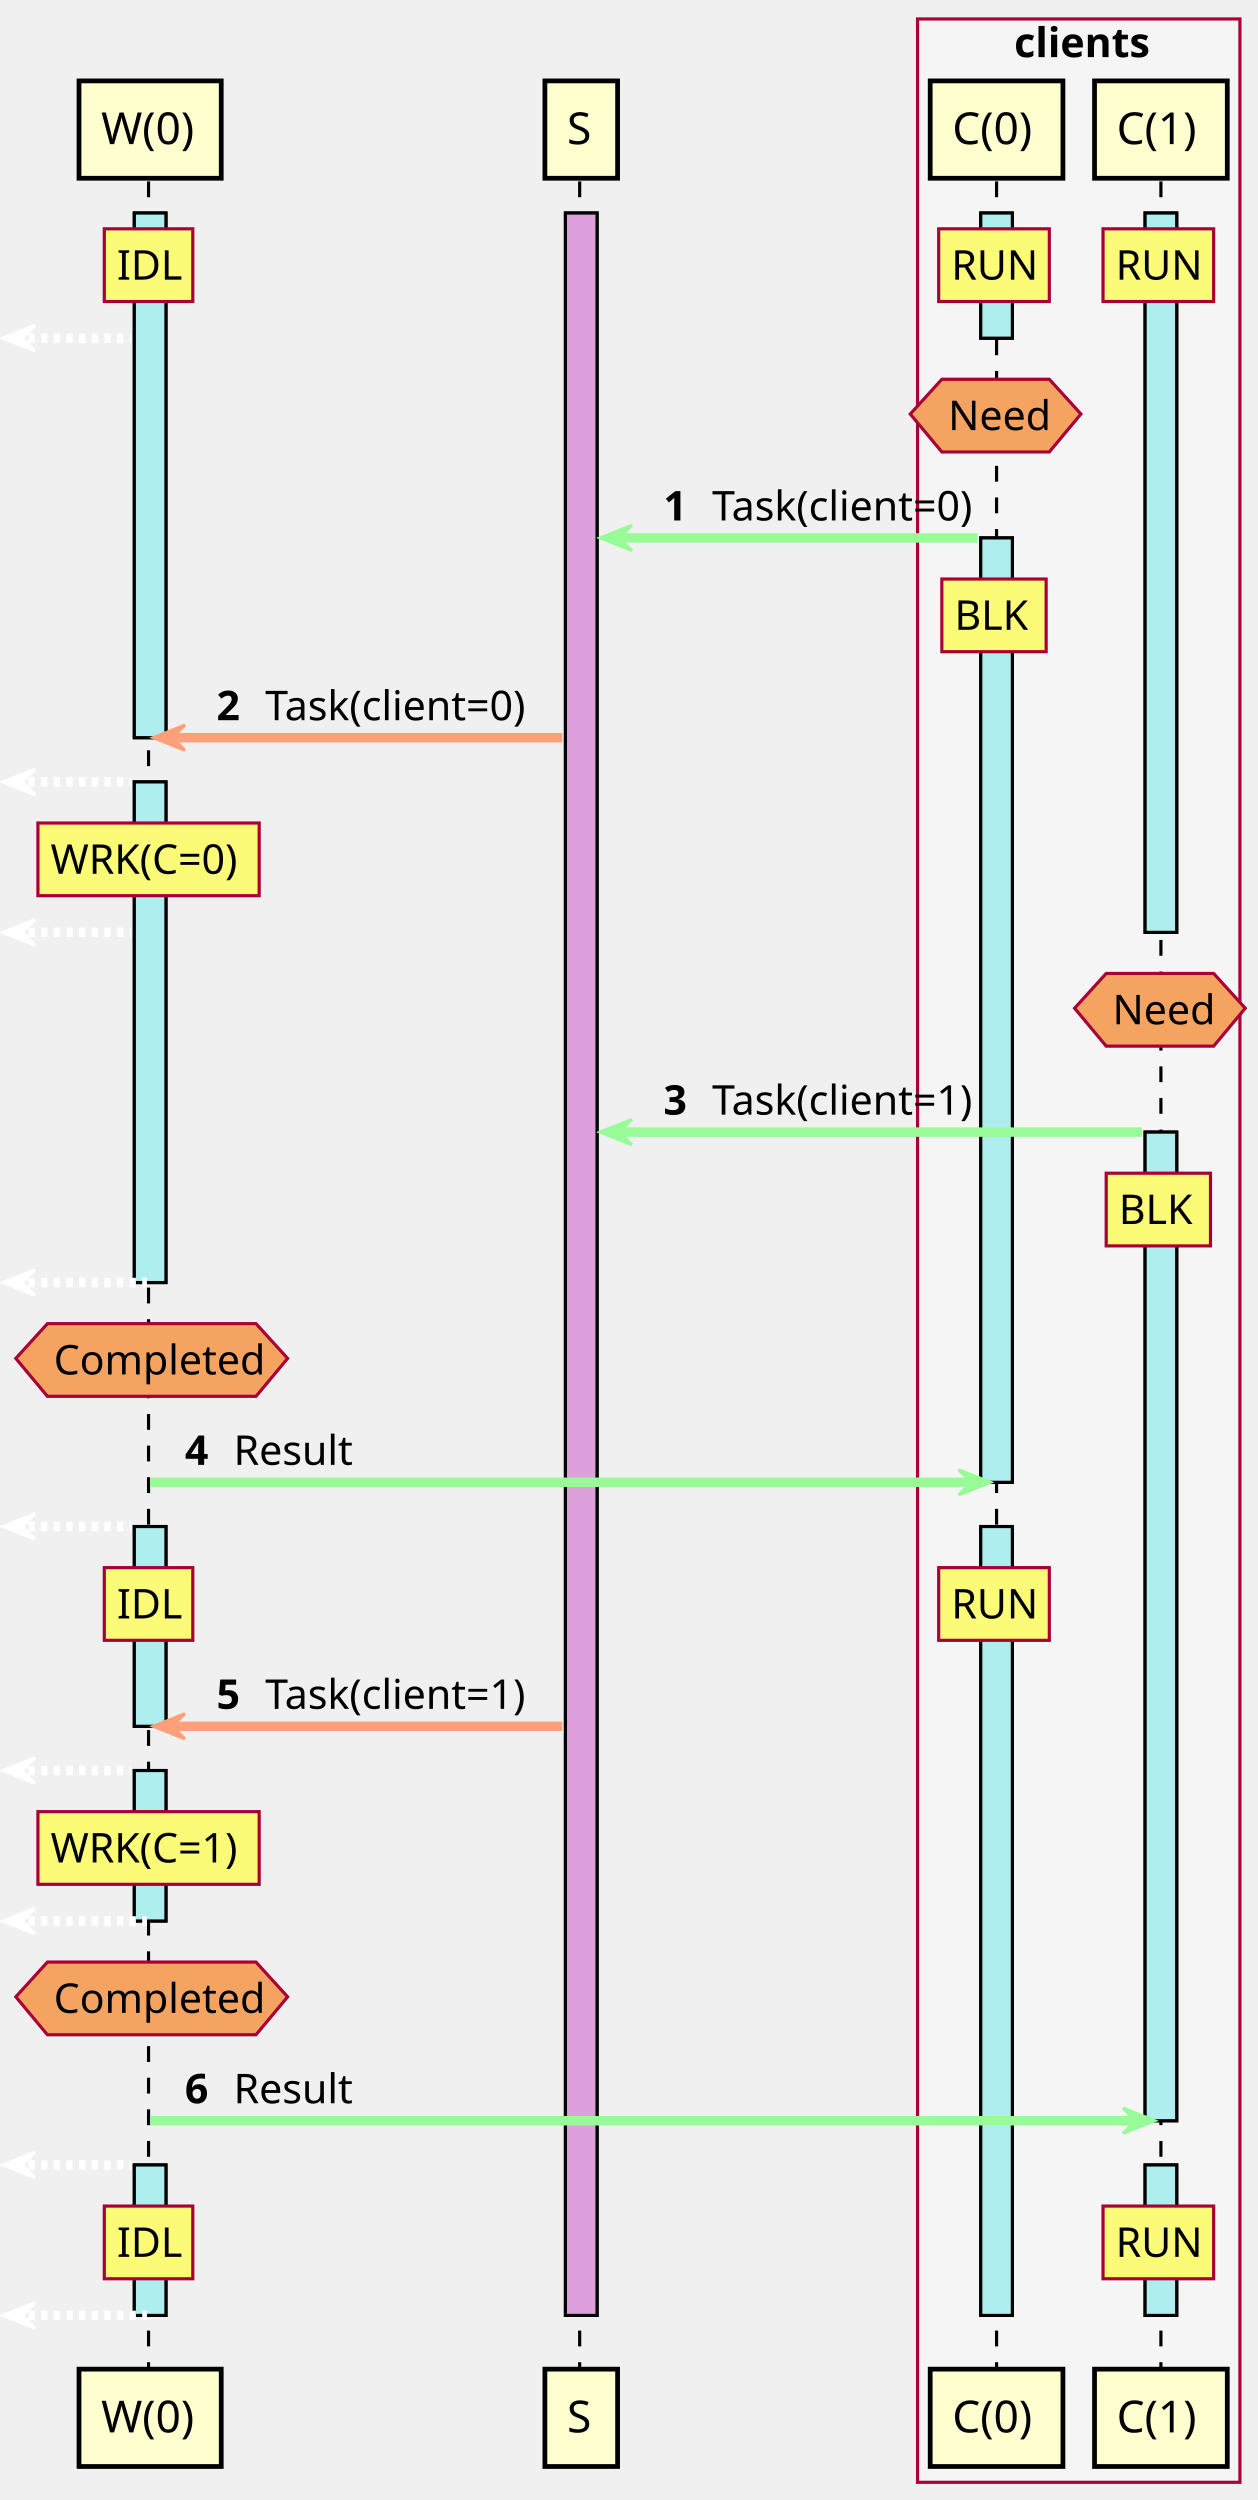
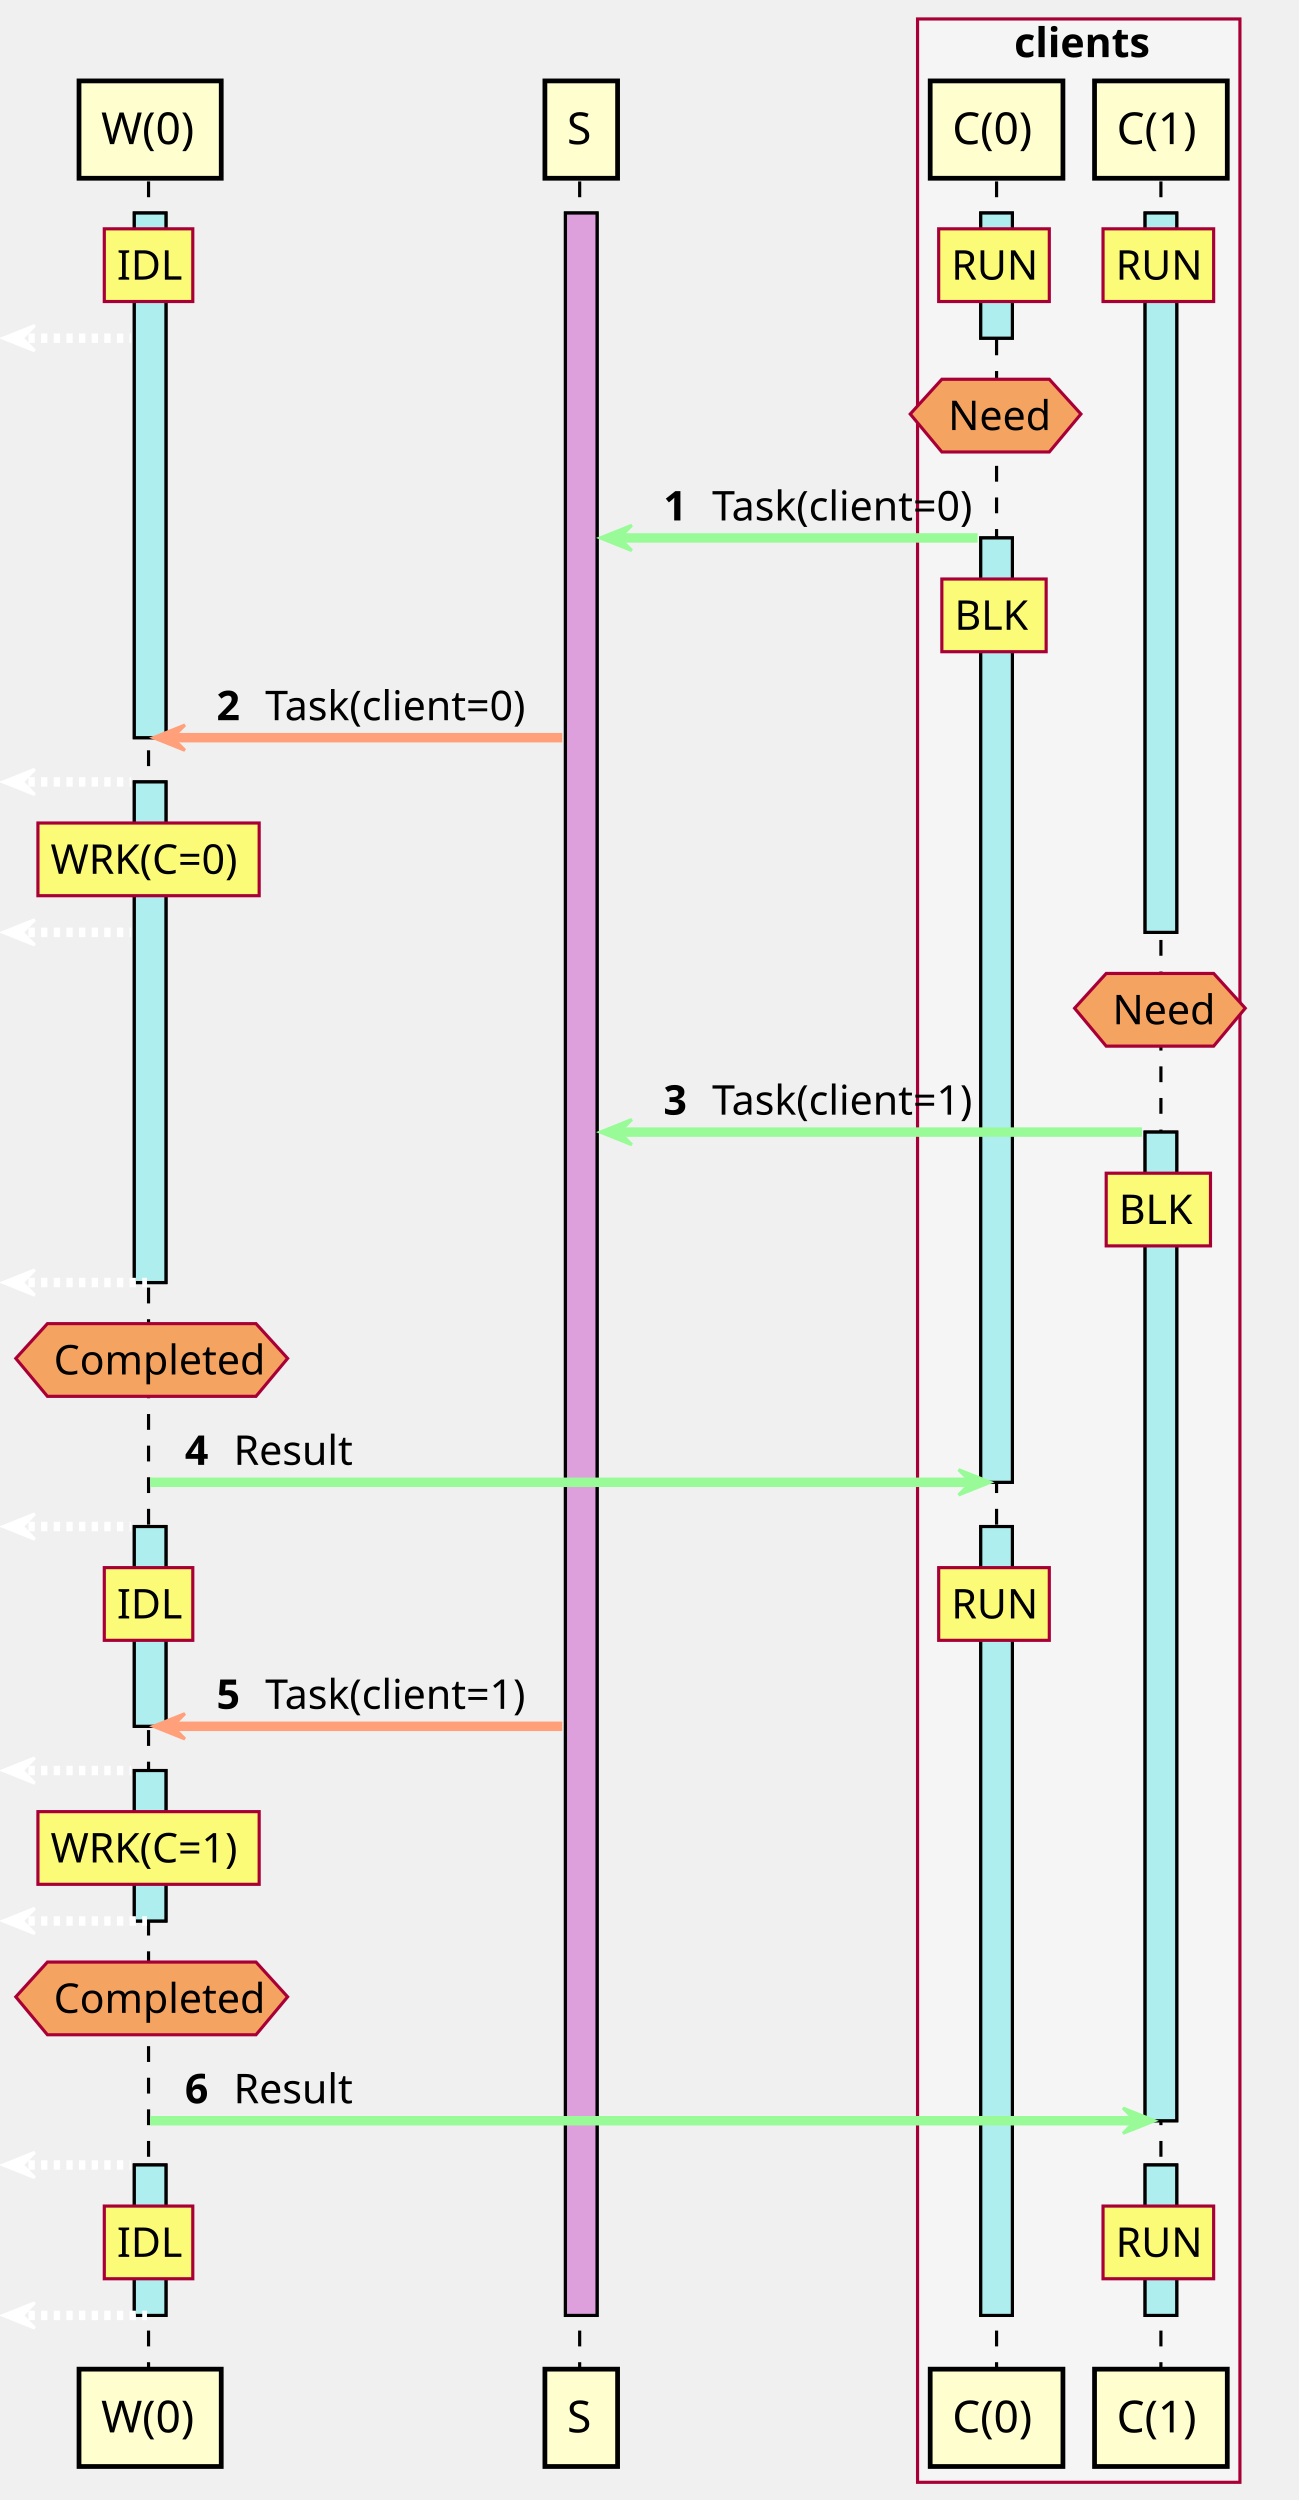
- <svg xmlns="http://www.w3.org/2000/svg" contentScriptType="application/ecmascript" contentStyleType="text/css" height="791px" preserveAspectRatio="none" style="width:398px;height:791px;" version="1.1" viewBox="0 0 398 791" width="398px" zoomAndPan="magnify">
+ <svg xmlns="http://www.w3.org/2000/svg" contentScriptType="application/ecmascript" contentStyleType="text/css" height="791px" preserveAspectRatio="none" style="width:411px;height:791px;" version="1.1" viewBox="0 0 411 791" width="411px" zoomAndPan="magnify">
  <defs />
  <g>
    <rect fill="#F5F5F5" height="779.4" style="stroke:#A80036;stroke-width:1.0;" width="102" x="290.312" y="6" />
    <text fill="#000000" font-family="sans-serif" font-size="13" font-weight="bold" lengthAdjust="spacing" textLength="40.844" x="320.891" y="18.077">clients</text>
    <rect fill="#AFEEEE" height="166" style="stroke:#000000;stroke-width:1.0;" width="10" x="42.5" y="67.4" />
    <rect fill="#AFEEEE" height="158.4" style="stroke:#000000;stroke-width:1.0;" width="10" x="42.5" y="247.4" />
    <rect fill="#AFEEEE" height="63.2" style="stroke:#000000;stroke-width:1.0;" width="10" x="42.5" y="483" />
    <rect fill="#AFEEEE" height="47.6" style="stroke:#000000;stroke-width:1.0;" width="10" x="42.5" y="560.2" />
    <rect fill="#AFEEEE" height="47.6" style="stroke:#000000;stroke-width:1.0;" width="10" x="42.5" y="685" />
    <rect fill="#DDA0DD" height="665.2" style="stroke:#000000;stroke-width:1.0;" width="10" x="178.906" y="67.4" />
    <rect fill="#AFEEEE" height="39.6" style="stroke:#000000;stroke-width:1.0;" width="10" x="310.312" y="67.4" />
    <rect fill="#AFEEEE" height="298.8" style="stroke:#000000;stroke-width:1.0;" width="10" x="310.312" y="170.2" />
    <rect fill="#AFEEEE" height="249.6" style="stroke:#000000;stroke-width:1.0;" width="10" x="310.312" y="483" />
    <rect fill="#AFEEEE" height="227.6" style="stroke:#000000;stroke-width:1.0;" width="10" x="362.312" y="67.4" />
    <rect fill="#AFEEEE" height="312.8" style="stroke:#000000;stroke-width:1.0;" width="10" x="362.312" y="358.2" />
    <rect fill="#AFEEEE" height="47.6" style="stroke:#000000;stroke-width:1.0;" width="10" x="362.312" y="685" />
    <line style="stroke:#000000;stroke-width:1.0;stroke-dasharray:5.0,5.0;" x1="47" x2="47" y1="57.4" y2="750.6" />
    <line style="stroke:#000000;stroke-width:1.0;stroke-dasharray:5.0,5.0;" x1="183.406" x2="183.406" y1="57.4" y2="750.6" />
    <line style="stroke:#000000;stroke-width:1.0;stroke-dasharray:5.0,5.0;" x1="315.312" x2="315.312" y1="57.4" y2="750.6" />
    <line style="stroke:#000000;stroke-width:1.0;stroke-dasharray:5.0,5.0;" x1="367.312" x2="367.312" y1="57.4" y2="750.6" />
    <rect fill="#FEFECE" height="30.8" style="stroke:#000000;stroke-width:1.5;" width="45" x="25" y="25.6" />
    <text fill="#000000" font-family="sans-serif" font-size="14" lengthAdjust="spacing" textLength="31" x="32" y="45.606">W(0)</text>
    <rect fill="#FEFECE" height="30.8" style="stroke:#000000;stroke-width:1.5;" width="45" x="25" y="749.6" />
    <text fill="#000000" font-family="sans-serif" font-size="14" lengthAdjust="spacing" textLength="31" x="32" y="769.606">W(0)</text>
    <rect fill="#FEFECE" height="30.8" style="stroke:#000000;stroke-width:1.5;" width="23" x="172.406" y="25.6" />
    <text fill="#000000" font-family="sans-serif" font-size="14" lengthAdjust="spacing" textLength="9" x="179.406" y="45.606">S</text>
    <rect fill="#FEFECE" height="30.8" style="stroke:#000000;stroke-width:1.5;" width="23" x="172.406" y="749.6" />
    <text fill="#000000" font-family="sans-serif" font-size="14" lengthAdjust="spacing" textLength="9" x="179.406" y="769.606">S</text>
    <rect fill="#FEFECE" height="30.8" style="stroke:#000000;stroke-width:1.5;" width="42" x="294.312" y="25.6" />
    <text fill="#000000" font-family="sans-serif" font-size="14" lengthAdjust="spacing" textLength="28" x="301.312" y="45.606">C(0)</text>
    <rect fill="#FEFECE" height="30.8" style="stroke:#000000;stroke-width:1.5;" width="42" x="294.312" y="749.6" />
    <text fill="#000000" font-family="sans-serif" font-size="14" lengthAdjust="spacing" textLength="28" x="301.312" y="769.606">C(0)</text>
    <rect fill="#FEFECE" height="30.8" style="stroke:#000000;stroke-width:1.5;" width="42" x="346.312" y="25.6" />
    <text fill="#000000" font-family="sans-serif" font-size="14" lengthAdjust="spacing" textLength="28" x="353.312" y="45.606">C(1)</text>
    <rect fill="#FEFECE" height="30.8" style="stroke:#000000;stroke-width:1.5;" width="42" x="346.312" y="749.6" />
    <text fill="#000000" font-family="sans-serif" font-size="14" lengthAdjust="spacing" textLength="28" x="353.312" y="769.606">C(1)</text>
    <rect fill="#AFEEEE" height="166" style="stroke:#000000;stroke-width:1.0;" width="10" x="42.5" y="67.4" />
    <rect fill="#AFEEEE" height="158.4" style="stroke:#000000;stroke-width:1.0;" width="10" x="42.5" y="247.4" />
    <rect fill="#AFEEEE" height="63.2" style="stroke:#000000;stroke-width:1.0;" width="10" x="42.5" y="483" />
    <rect fill="#AFEEEE" height="47.6" style="stroke:#000000;stroke-width:1.0;" width="10" x="42.5" y="560.2" />
    <rect fill="#AFEEEE" height="47.6" style="stroke:#000000;stroke-width:1.0;" width="10" x="42.5" y="685" />
    <rect fill="#DDA0DD" height="665.2" style="stroke:#000000;stroke-width:1.0;" width="10" x="178.906" y="67.4" />
    <rect fill="#AFEEEE" height="39.6" style="stroke:#000000;stroke-width:1.0;" width="10" x="310.312" y="67.4" />
    <rect fill="#AFEEEE" height="298.8" style="stroke:#000000;stroke-width:1.0;" width="10" x="310.312" y="170.2" />
    <rect fill="#AFEEEE" height="249.6" style="stroke:#000000;stroke-width:1.0;" width="10" x="310.312" y="483" />
    <rect fill="#AFEEEE" height="227.6" style="stroke:#000000;stroke-width:1.0;" width="10" x="362.312" y="67.4" />
    <rect fill="#AFEEEE" height="312.8" style="stroke:#000000;stroke-width:1.0;" width="10" x="362.312" y="358.2" />
    <rect fill="#AFEEEE" height="47.6" style="stroke:#000000;stroke-width:1.0;" width="10" x="362.312" y="685" />
    <rect fill="#FBFB77" height="23" style="stroke:#A80036;stroke-width:1.0;" width="28" x="33" y="72.4" />
    <text fill="#000000" font-family="sans-serif" font-size="13" lengthAdjust="spacing" textLength="20" x="37" y="88.477">IDL</text>
    <rect fill="#FBFB77" height="23" style="stroke:#A80036;stroke-width:1.0;" width="35" x="297" y="72.4" />
    <text fill="#000000" font-family="sans-serif" font-size="13" lengthAdjust="spacing" textLength="27" x="301" y="88.477">RUN</text>
    <rect fill="#FBFB77" height="23" style="stroke:#A80036;stroke-width:1.0;" width="35" x="349" y="72.4" />
    <text fill="#000000" font-family="sans-serif" font-size="13" lengthAdjust="spacing" textLength="27" x="353" y="88.477">RUN</text>
    <polygon fill="#FFFFFF" points="11,103,1,107,11,111,7,107" style="stroke:#FFFFFF;stroke-width:1.0;" />
    <line style="stroke:#FFFFFF;stroke-width:3.0;stroke-dasharray:2.0,2.0;" x1="5" x2="41.5" y1="107" y2="107" />
    <polygon fill="#F4A460" points="298,120,332,120,342,131,332,143,298,143,288,131,298,120" style="stroke:#A80036;stroke-width:1.0;" />
    <text fill="#000000" font-family="sans-serif" font-size="13" lengthAdjust="spacing" textLength="30" x="300" y="136.077">Need</text>
    <polygon fill="#98FB98" points="199.906,166.2,189.906,170.2,199.906,174.2,195.906,170.2" style="stroke:#98FB98;stroke-width:1.0;" />
    <line style="stroke:#98FB98;stroke-width:3.0;" x1="193.906" x2="309.312" y1="170.2" y2="170.2" />
    <text fill="#000000" font-family="sans-serif" font-size="13" lengthAdjust="spacing" textLength="0" x="209.906" y="164.677" />
    <text fill="#000000" font-family="sans-serif" font-size="13" font-weight="bold" lengthAdjust="spacing" textLength="7.406" x="209.906" y="164.677">1</text>
    <text fill="#000000" font-family="sans-serif" font-size="13" lengthAdjust="spacing" textLength="0" x="221.312" y="164.677" />
    <text fill="#000000" font-family="sans-serif" font-size="13" lengthAdjust="spacing" textLength="83" x="225.312" y="164.677">Task(client=0)</text>
    <rect fill="#FBFB77" height="23" style="stroke:#A80036;stroke-width:1.0;" width="33" x="298" y="183.2" />
    <text fill="#000000" font-family="sans-serif" font-size="13" lengthAdjust="spacing" textLength="25" x="302" y="199.277">BLK</text>
    <polygon fill="#FFA07A" points="58.5,229.4,48.5,233.4,58.5,237.4,54.5,233.4" style="stroke:#FFA07A;stroke-width:1.0;" />
    <line style="stroke:#FFA07A;stroke-width:3.0;" x1="52.5" x2="177.906" y1="233.4" y2="233.4" />
    <text fill="#000000" font-family="sans-serif" font-size="13" lengthAdjust="spacing" textLength="0" x="68.5" y="227.877" />
    <text fill="#000000" font-family="sans-serif" font-size="13" font-weight="bold" lengthAdjust="spacing" textLength="7.406" x="68.5" y="227.877">2</text>
    <text fill="#000000" font-family="sans-serif" font-size="13" lengthAdjust="spacing" textLength="0" x="79.906" y="227.877" />
    <text fill="#000000" font-family="sans-serif" font-size="13" lengthAdjust="spacing" textLength="83" x="83.906" y="227.877">Task(client=0)</text>
    <polygon fill="#FFFFFF" points="11,243.4,1,247.4,11,251.4,7,247.4" style="stroke:#FFFFFF;stroke-width:1.0;" />
    <line style="stroke:#FFFFFF;stroke-width:3.0;stroke-dasharray:2.0,2.0;" x1="5" x2="41.5" y1="247.4" y2="247.4" />
    <rect fill="#FBFB77" height="23" style="stroke:#A80036;stroke-width:1.0;" width="70" x="12" y="260.4" />
    <text fill="#000000" font-family="sans-serif" font-size="13" lengthAdjust="spacing" textLength="62" x="16" y="276.477">WRK(C=0)</text>
    <polygon fill="#FFFFFF" points="11,291,1,295,11,299,7,295" style="stroke:#FFFFFF;stroke-width:1.0;" />
    <line style="stroke:#FFFFFF;stroke-width:3.0;stroke-dasharray:2.0,2.0;" x1="5" x2="41.5" y1="295" y2="295" />
    <polygon fill="#F4A460" points="350,308,384,308,394,319,384,331,350,331,340,319,350,308" style="stroke:#A80036;stroke-width:1.0;" />
    <text fill="#000000" font-family="sans-serif" font-size="13" lengthAdjust="spacing" textLength="30" x="352" y="324.077">Need</text>
    <polygon fill="#98FB98" points="199.906,354.2,189.906,358.2,199.906,362.2,195.906,358.2" style="stroke:#98FB98;stroke-width:1.0;" />
    <line style="stroke:#98FB98;stroke-width:3.0;" x1="193.906" x2="361.312" y1="358.2" y2="358.2" />
    <text fill="#000000" font-family="sans-serif" font-size="13" lengthAdjust="spacing" textLength="0" x="209.906" y="352.677" />
    <text fill="#000000" font-family="sans-serif" font-size="13" font-weight="bold" lengthAdjust="spacing" textLength="7.406" x="209.906" y="352.677">3</text>
    <text fill="#000000" font-family="sans-serif" font-size="13" lengthAdjust="spacing" textLength="0" x="221.312" y="352.677" />
    <text fill="#000000" font-family="sans-serif" font-size="13" lengthAdjust="spacing" textLength="83" x="225.312" y="352.677">Task(client=1)</text>
    <rect fill="#FBFB77" height="23" style="stroke:#A80036;stroke-width:1.0;" width="33" x="350" y="371.2" />
    <text fill="#000000" font-family="sans-serif" font-size="13" lengthAdjust="spacing" textLength="25" x="354" y="387.277">BLK</text>
    <polygon fill="#FFFFFF" points="11,401.8,1,405.8,11,409.8,7,405.8" style="stroke:#FFFFFF;stroke-width:1.0;" />
    <line style="stroke:#FFFFFF;stroke-width:3.0;stroke-dasharray:2.0,2.0;" x1="5" x2="46.5" y1="405.8" y2="405.8" />
    <polygon fill="#F4A460" points="15,418.8,81,418.8,91,429.8,81,441.8,15,441.8,5,429.8,15,418.8" style="stroke:#A80036;stroke-width:1.0;" />
    <text fill="#000000" font-family="sans-serif" font-size="13" lengthAdjust="spacing" textLength="62" x="17" y="434.877">Completed</text>
    <polygon fill="#98FB98" points="303.312,465,313.312,469,303.312,473,307.312,469" style="stroke:#98FB98;stroke-width:1.0;" />
    <line style="stroke:#98FB98;stroke-width:3.0;" x1="47.5" x2="309.312" y1="469" y2="469" />
    <text fill="#000000" font-family="sans-serif" font-size="13" lengthAdjust="spacing" textLength="0" x="58.5" y="463.477" />
    <text fill="#000000" font-family="sans-serif" font-size="13" font-weight="bold" lengthAdjust="spacing" textLength="7.406" x="58.5" y="463.477">4</text>
    <text fill="#000000" font-family="sans-serif" font-size="13" lengthAdjust="spacing" textLength="0" x="69.906" y="463.477" />
    <text fill="#000000" font-family="sans-serif" font-size="13" lengthAdjust="spacing" textLength="37" x="73.906" y="463.477">Result</text>
    <polygon fill="#FFFFFF" points="11,479,1,483,11,487,7,483" style="stroke:#FFFFFF;stroke-width:1.0;" />
    <line style="stroke:#FFFFFF;stroke-width:3.0;stroke-dasharray:2.0,2.0;" x1="5" x2="41.5" y1="483" y2="483" />
    <rect fill="#FBFB77" height="23" style="stroke:#A80036;stroke-width:1.0;" width="28" x="33" y="496" />
    <text fill="#000000" font-family="sans-serif" font-size="13" lengthAdjust="spacing" textLength="20" x="37" y="512.077">IDL</text>
    <rect fill="#FBFB77" height="23" style="stroke:#A80036;stroke-width:1.0;" width="35" x="297" y="496" />
    <text fill="#000000" font-family="sans-serif" font-size="13" lengthAdjust="spacing" textLength="27" x="301" y="512.077">RUN</text>
    <polygon fill="#FFA07A" points="58.5,542.2,48.5,546.2,58.5,550.2,54.5,546.2" style="stroke:#FFA07A;stroke-width:1.0;" />
    <line style="stroke:#FFA07A;stroke-width:3.0;" x1="52.5" x2="177.906" y1="546.2" y2="546.2" />
    <text fill="#000000" font-family="sans-serif" font-size="13" lengthAdjust="spacing" textLength="0" x="68.5" y="540.677" />
    <text fill="#000000" font-family="sans-serif" font-size="13" font-weight="bold" lengthAdjust="spacing" textLength="7.406" x="68.5" y="540.677">5</text>
    <text fill="#000000" font-family="sans-serif" font-size="13" lengthAdjust="spacing" textLength="0" x="79.906" y="540.677" />
    <text fill="#000000" font-family="sans-serif" font-size="13" lengthAdjust="spacing" textLength="83" x="83.906" y="540.677">Task(client=1)</text>
    <polygon fill="#FFFFFF" points="11,556.2,1,560.2,11,564.2,7,560.2" style="stroke:#FFFFFF;stroke-width:1.0;" />
    <line style="stroke:#FFFFFF;stroke-width:3.0;stroke-dasharray:2.0,2.0;" x1="5" x2="41.5" y1="560.2" y2="560.2" />
    <rect fill="#FBFB77" height="23" style="stroke:#A80036;stroke-width:1.0;" width="70" x="12" y="573.2" />
    <text fill="#000000" font-family="sans-serif" font-size="13" lengthAdjust="spacing" textLength="62" x="16" y="589.277">WRK(C=1)</text>
    <polygon fill="#FFFFFF" points="11,603.8,1,607.8,11,611.8,7,607.8" style="stroke:#FFFFFF;stroke-width:1.0;" />
    <line style="stroke:#FFFFFF;stroke-width:3.0;stroke-dasharray:2.0,2.0;" x1="5" x2="46.5" y1="607.8" y2="607.8" />
    <polygon fill="#F4A460" points="15,620.8,81,620.8,91,631.8,81,643.8,15,643.8,5,631.8,15,620.8" style="stroke:#A80036;stroke-width:1.0;" />
    <text fill="#000000" font-family="sans-serif" font-size="13" lengthAdjust="spacing" textLength="62" x="17" y="636.877">Completed</text>
    <polygon fill="#98FB98" points="355.312,667,365.312,671,355.312,675,359.312,671" style="stroke:#98FB98;stroke-width:1.0;" />
    <line style="stroke:#98FB98;stroke-width:3.0;" x1="47.5" x2="361.312" y1="671" y2="671" />
    <text fill="#000000" font-family="sans-serif" font-size="13" lengthAdjust="spacing" textLength="0" x="58.5" y="665.477" />
    <text fill="#000000" font-family="sans-serif" font-size="13" font-weight="bold" lengthAdjust="spacing" textLength="7.406" x="58.5" y="665.477">6</text>
    <text fill="#000000" font-family="sans-serif" font-size="13" lengthAdjust="spacing" textLength="0" x="69.906" y="665.477" />
    <text fill="#000000" font-family="sans-serif" font-size="13" lengthAdjust="spacing" textLength="37" x="73.906" y="665.477">Result</text>
    <polygon fill="#FFFFFF" points="11,681,1,685,11,689,7,685" style="stroke:#FFFFFF;stroke-width:1.0;" />
    <line style="stroke:#FFFFFF;stroke-width:3.0;stroke-dasharray:2.0,2.0;" x1="5" x2="41.5" y1="685" y2="685" />
    <rect fill="#FBFB77" height="23" style="stroke:#A80036;stroke-width:1.0;" width="35" x="349" y="698" />
    <text fill="#000000" font-family="sans-serif" font-size="13" lengthAdjust="spacing" textLength="27" x="353" y="714.077">RUN</text>
    <rect fill="#FBFB77" height="23" style="stroke:#A80036;stroke-width:1.0;" width="28" x="33" y="698" />
    <text fill="#000000" font-family="sans-serif" font-size="13" lengthAdjust="spacing" textLength="20" x="37" y="714.077">IDL</text>
    <polygon fill="#FFFFFF" points="11,728.6,1,732.6,11,736.6,7,732.6" style="stroke:#FFFFFF;stroke-width:1.0;" />
    <line style="stroke:#FFFFFF;stroke-width:3.0;stroke-dasharray:2.0,2.0;" x1="5" x2="46.5" y1="732.6" y2="732.6" />
  </g>
</svg>
